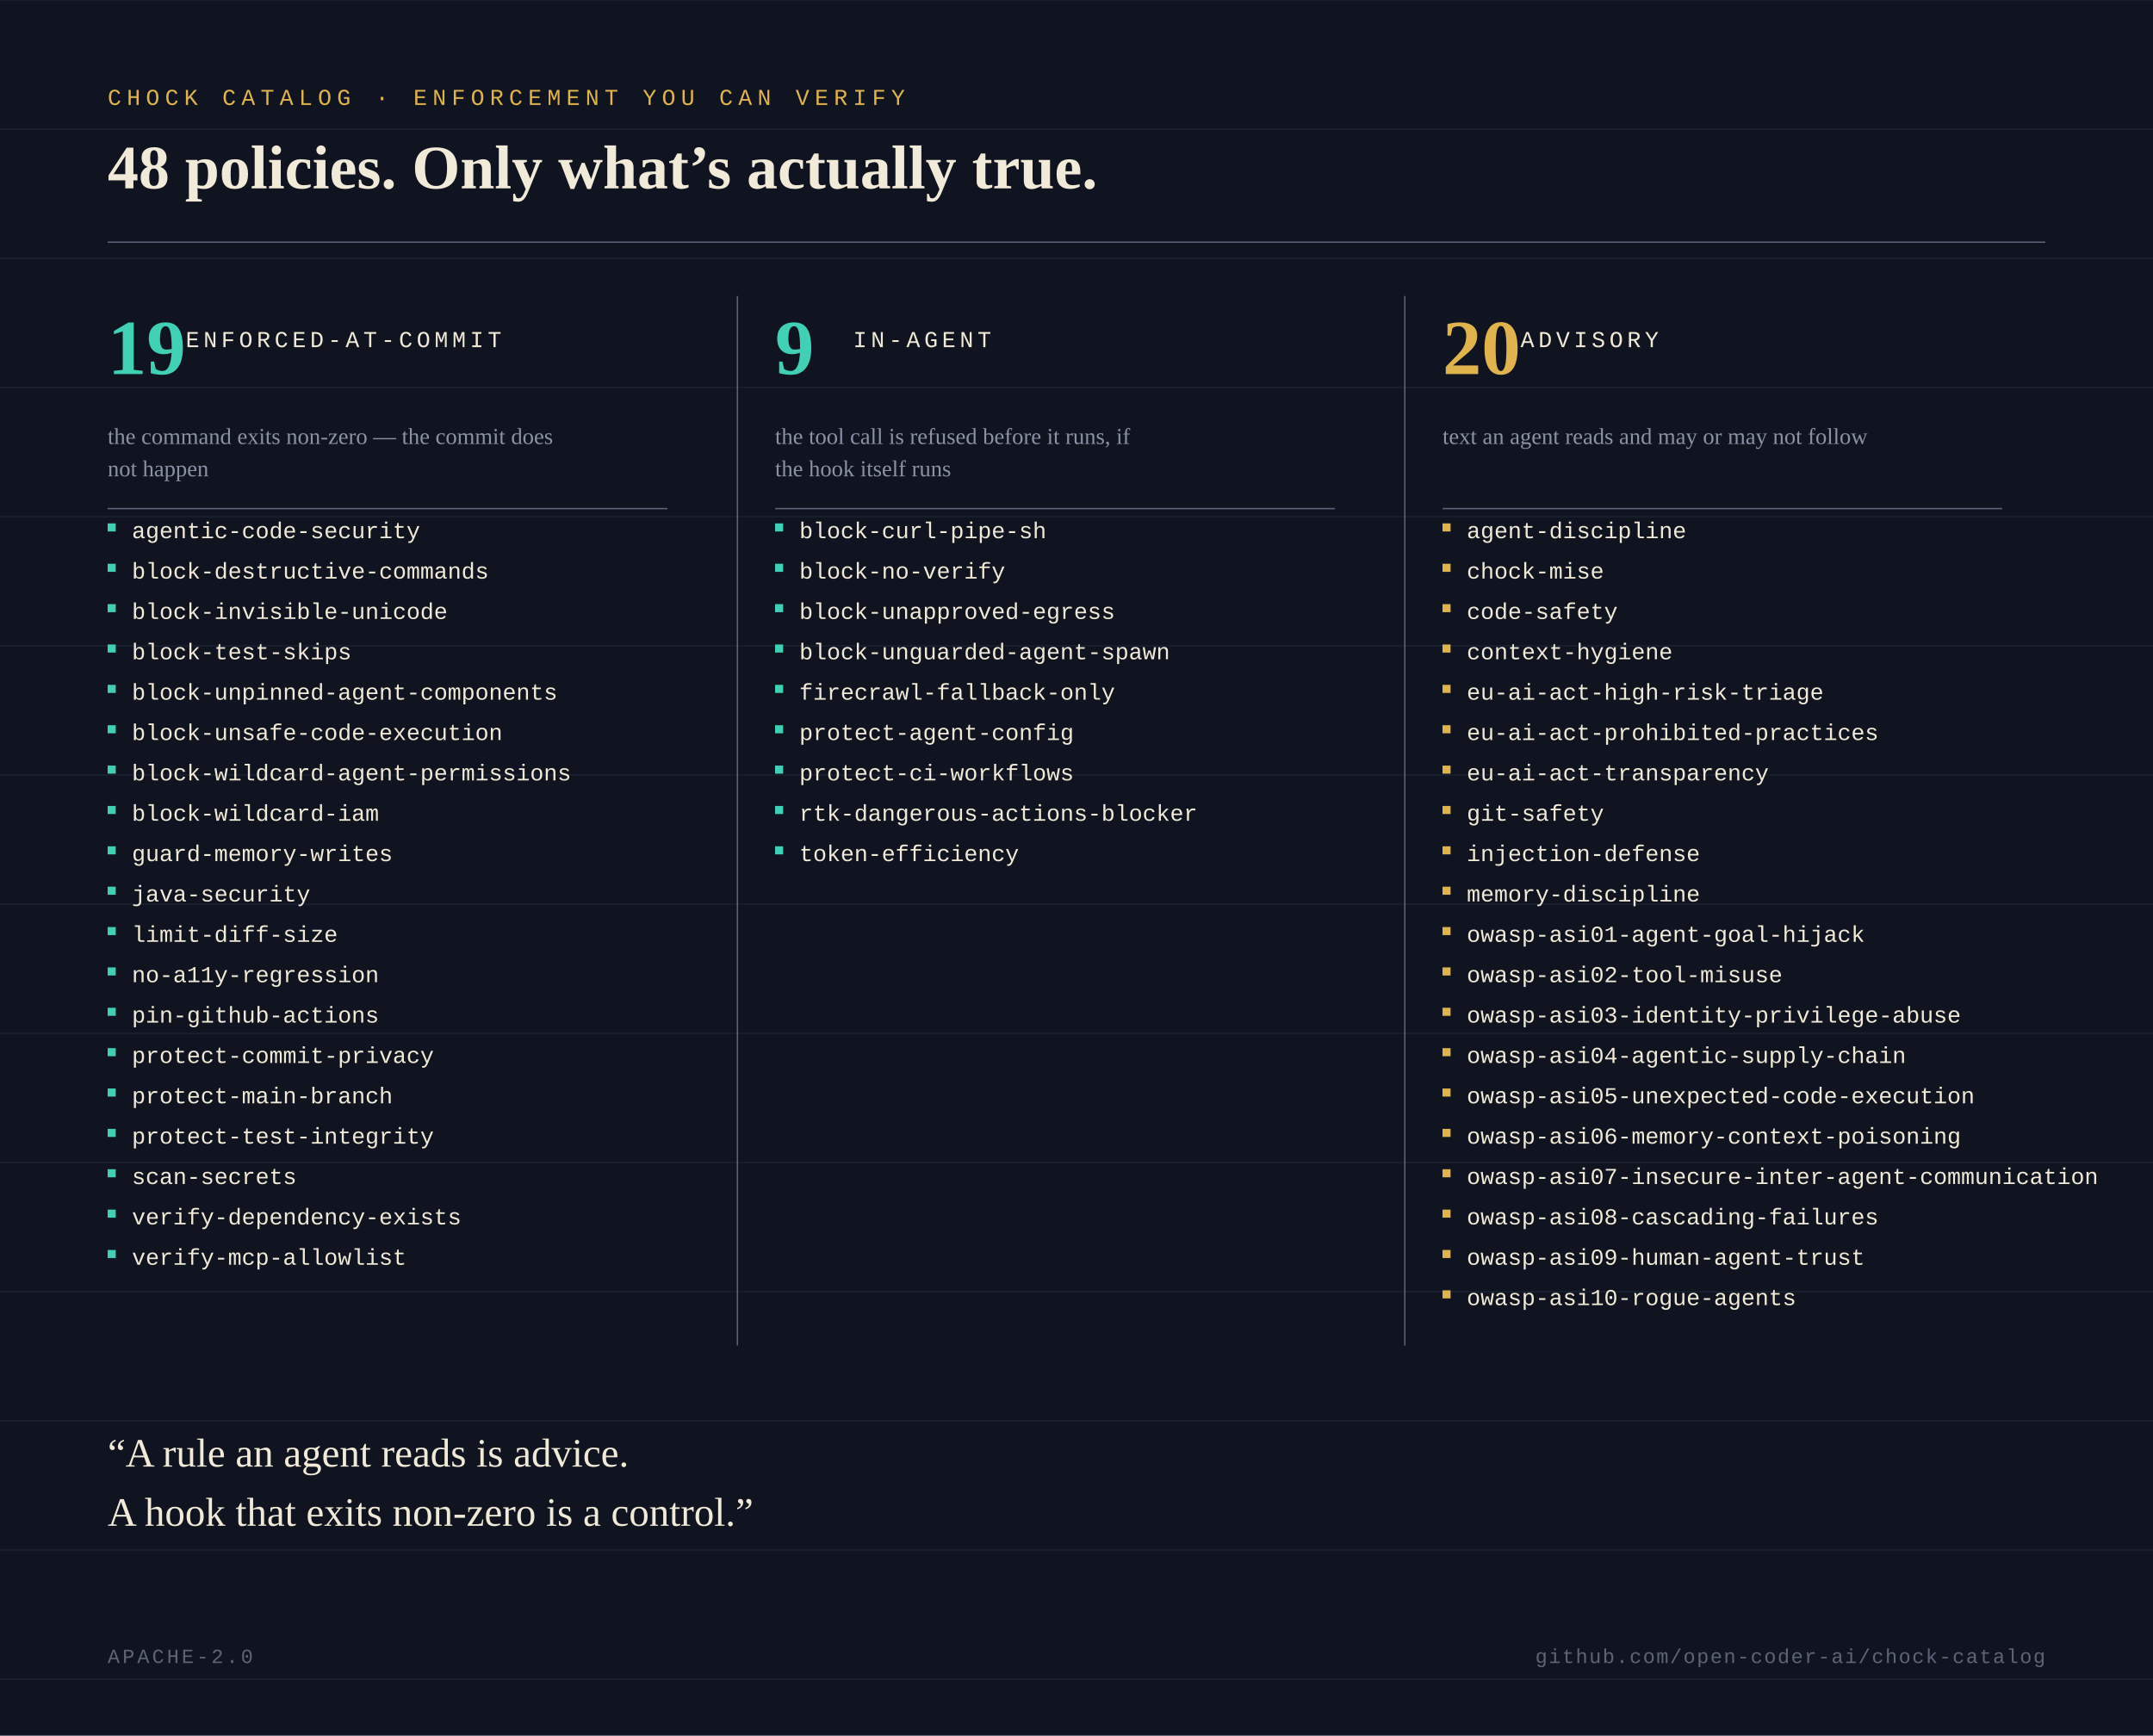
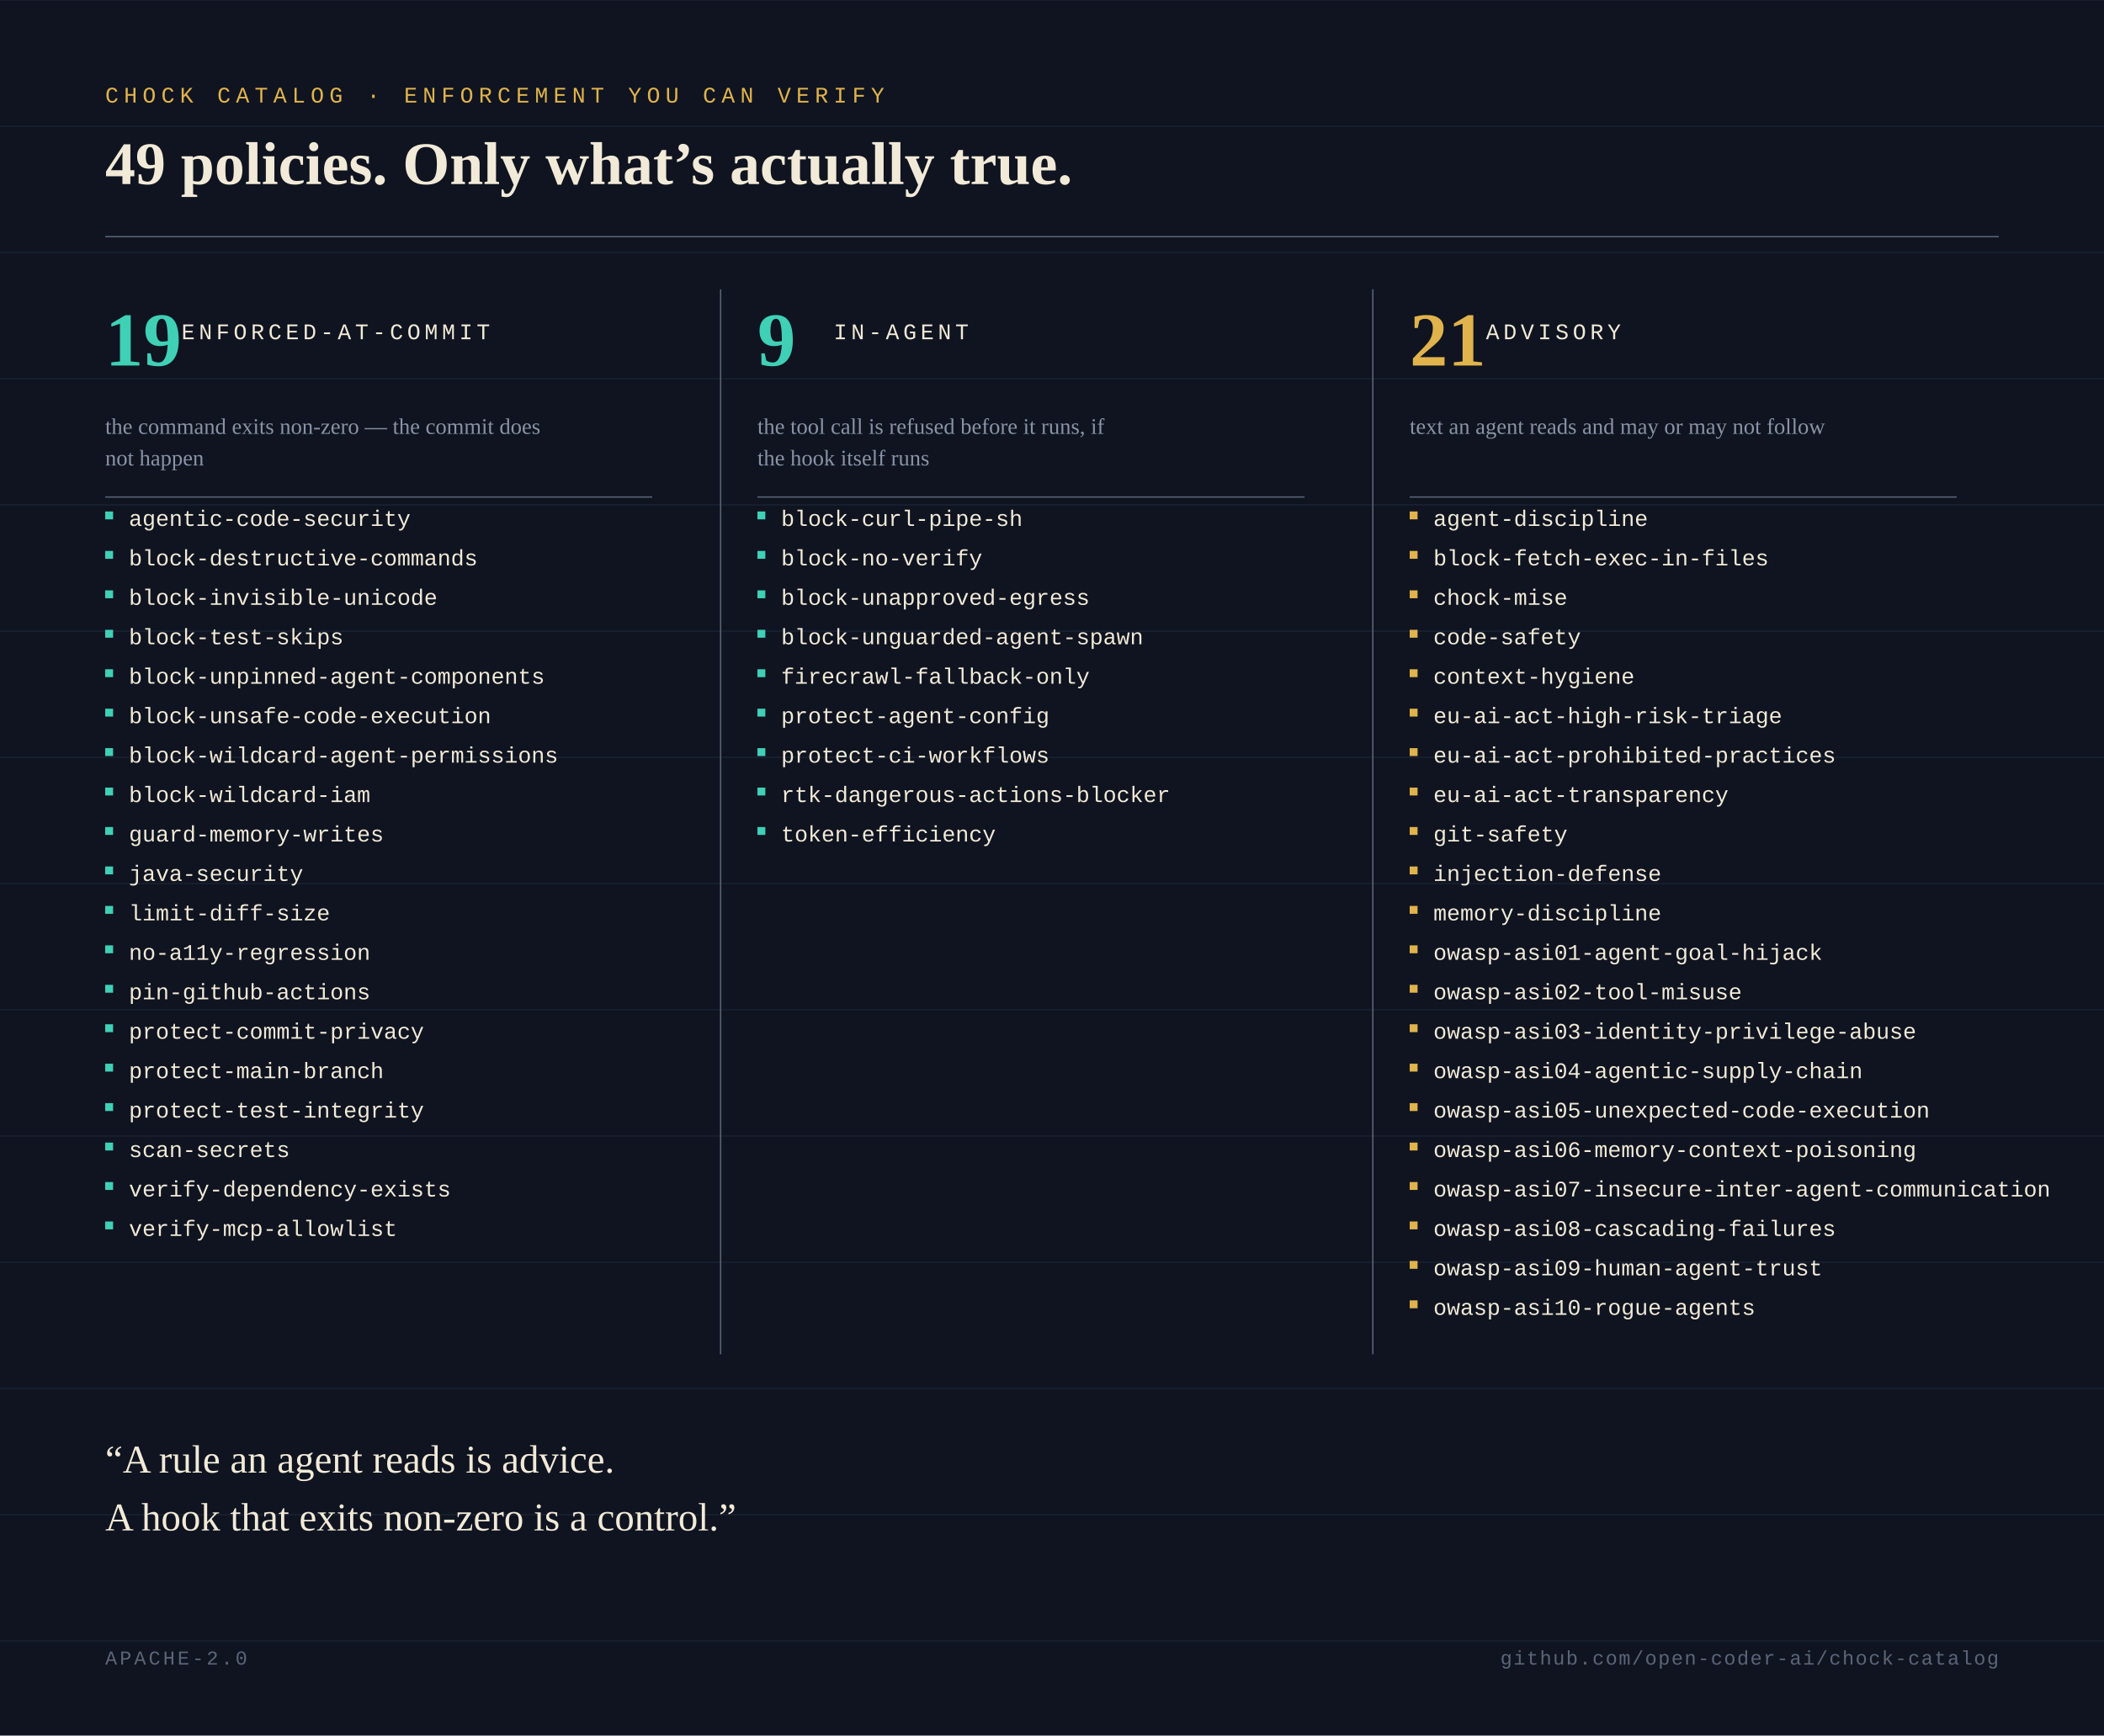
- <svg xmlns="http://www.w3.org/2000/svg" viewBox="0 0 1600 1290" width="1600" height="1290" role="img" aria-label="48 policies: 19 enforced-at-commit, 9 in-agent, 20 advisory">
-   <rect width="1600" height="1290" fill="#0f1420" />
+ <svg xmlns="http://www.w3.org/2000/svg" viewBox="0 0 1600 1320" width="1600" height="1320" role="img" aria-label="49 policies: 19 enforced-at-commit, 9 in-agent, 21 advisory">
+   <rect width="1600" height="1320" fill="#0f1420" />
  <line x1="0" y1="0" x2="1600" y2="0" stroke="#1a2130" stroke-width="1" />
  <line x1="0" y1="96" x2="1600" y2="96" stroke="#1a2130" stroke-width="1" />
  <line x1="0" y1="192" x2="1600" y2="192" stroke="#1a2130" stroke-width="1" />
  <line x1="0" y1="288" x2="1600" y2="288" stroke="#1a2130" stroke-width="1" />
  <line x1="0" y1="384" x2="1600" y2="384" stroke="#1a2130" stroke-width="1" />
  <line x1="0" y1="480" x2="1600" y2="480" stroke="#1a2130" stroke-width="1" />
  <line x1="0" y1="576" x2="1600" y2="576" stroke="#1a2130" stroke-width="1" />
  <line x1="0" y1="672" x2="1600" y2="672" stroke="#1a2130" stroke-width="1" />
  <line x1="0" y1="768" x2="1600" y2="768" stroke="#1a2130" stroke-width="1" />
  <line x1="0" y1="864" x2="1600" y2="864" stroke="#1a2130" stroke-width="1" />
  <line x1="0" y1="960" x2="1600" y2="960" stroke="#1a2130" stroke-width="1" />
  <line x1="0" y1="1056" x2="1600" y2="1056" stroke="#1a2130" stroke-width="1" />
  <line x1="0" y1="1152" x2="1600" y2="1152" stroke="#1a2130" stroke-width="1" />
  <line x1="0" y1="1248" x2="1600" y2="1248" stroke="#1a2130" stroke-width="1" />
  <text x="80" y="78" font-family="'Cascadia Code', Consolas, 'Courier New', monospace" font-size="17" letter-spacing="4" fill="#e0b34c">CHOCK CATALOG · ENFORCEMENT YOU CAN VERIFY</text>
-   <text x="80" y="140" font-family="Georgia, 'Times New Roman', serif" font-size="46" font-weight="bold" fill="#f2ead8">48 policies. Only what’s actually true.</text>
+   <text x="80" y="140" font-family="Georgia, 'Times New Roman', serif" font-size="46" font-weight="bold" fill="#f2ead8">49 policies. Only what’s actually true.</text>
  <line x1="80" y1="180" x2="1520" y2="180" stroke="#5c6577" stroke-width="1" />
  <text x="80" y="278" font-family="Georgia, 'Times New Roman', serif" font-size="58" font-weight="bold" fill="#3fd0b6">19</text>
  <text x="138" y="258" font-family="'Cascadia Code', Consolas, 'Courier New', monospace" font-size="17" letter-spacing="3" fill="#f2ead8">ENFORCED-AT-COMMIT</text>
  <text x="80" y="330" font-family="Georgia, 'Times New Roman', serif" font-size="17" fill="#8a93a6">the command exits non-zero — the commit does</text>
  <text x="80" y="354" font-family="Georgia, 'Times New Roman', serif" font-size="17" fill="#8a93a6">not happen</text>
  <line x1="80" y1="378" x2="496" y2="378" stroke="#5c6577" stroke-width="1" />
  <rect x="80" y="389" width="6" height="6" fill="#3fd0b6" />
  <text x="98" y="400" font-family="'Cascadia Code', Consolas, 'Courier New', monospace" font-size="17" fill="#f2ead8">agentic-code-security</text>
  <rect x="80" y="419" width="6" height="6" fill="#3fd0b6" />
  <text x="98" y="430" font-family="'Cascadia Code', Consolas, 'Courier New', monospace" font-size="17" fill="#f2ead8">block-destructive-commands</text>
  <rect x="80" y="449" width="6" height="6" fill="#3fd0b6" />
  <text x="98" y="460" font-family="'Cascadia Code', Consolas, 'Courier New', monospace" font-size="17" fill="#f2ead8">block-invisible-unicode</text>
  <rect x="80" y="479" width="6" height="6" fill="#3fd0b6" />
  <text x="98" y="490" font-family="'Cascadia Code', Consolas, 'Courier New', monospace" font-size="17" fill="#f2ead8">block-test-skips</text>
  <rect x="80" y="509" width="6" height="6" fill="#3fd0b6" />
  <text x="98" y="520" font-family="'Cascadia Code', Consolas, 'Courier New', monospace" font-size="17" fill="#f2ead8">block-unpinned-agent-components</text>
  <rect x="80" y="539" width="6" height="6" fill="#3fd0b6" />
  <text x="98" y="550" font-family="'Cascadia Code', Consolas, 'Courier New', monospace" font-size="17" fill="#f2ead8">block-unsafe-code-execution</text>
  <rect x="80" y="569" width="6" height="6" fill="#3fd0b6" />
  <text x="98" y="580" font-family="'Cascadia Code', Consolas, 'Courier New', monospace" font-size="17" fill="#f2ead8">block-wildcard-agent-permissions</text>
  <rect x="80" y="599" width="6" height="6" fill="#3fd0b6" />
  <text x="98" y="610" font-family="'Cascadia Code', Consolas, 'Courier New', monospace" font-size="17" fill="#f2ead8">block-wildcard-iam</text>
  <rect x="80" y="629" width="6" height="6" fill="#3fd0b6" />
  <text x="98" y="640" font-family="'Cascadia Code', Consolas, 'Courier New', monospace" font-size="17" fill="#f2ead8">guard-memory-writes</text>
  <rect x="80" y="659" width="6" height="6" fill="#3fd0b6" />
  <text x="98" y="670" font-family="'Cascadia Code', Consolas, 'Courier New', monospace" font-size="17" fill="#f2ead8">java-security</text>
  <rect x="80" y="689" width="6" height="6" fill="#3fd0b6" />
  <text x="98" y="700" font-family="'Cascadia Code', Consolas, 'Courier New', monospace" font-size="17" fill="#f2ead8">limit-diff-size</text>
  <rect x="80" y="719" width="6" height="6" fill="#3fd0b6" />
  <text x="98" y="730" font-family="'Cascadia Code', Consolas, 'Courier New', monospace" font-size="17" fill="#f2ead8">no-a11y-regression</text>
  <rect x="80" y="749" width="6" height="6" fill="#3fd0b6" />
  <text x="98" y="760" font-family="'Cascadia Code', Consolas, 'Courier New', monospace" font-size="17" fill="#f2ead8">pin-github-actions</text>
  <rect x="80" y="779" width="6" height="6" fill="#3fd0b6" />
  <text x="98" y="790" font-family="'Cascadia Code', Consolas, 'Courier New', monospace" font-size="17" fill="#f2ead8">protect-commit-privacy</text>
  <rect x="80" y="809" width="6" height="6" fill="#3fd0b6" />
  <text x="98" y="820" font-family="'Cascadia Code', Consolas, 'Courier New', monospace" font-size="17" fill="#f2ead8">protect-main-branch</text>
  <rect x="80" y="839" width="6" height="6" fill="#3fd0b6" />
  <text x="98" y="850" font-family="'Cascadia Code', Consolas, 'Courier New', monospace" font-size="17" fill="#f2ead8">protect-test-integrity</text>
  <rect x="80" y="869" width="6" height="6" fill="#3fd0b6" />
  <text x="98" y="880" font-family="'Cascadia Code', Consolas, 'Courier New', monospace" font-size="17" fill="#f2ead8">scan-secrets</text>
  <rect x="80" y="899" width="6" height="6" fill="#3fd0b6" />
  <text x="98" y="910" font-family="'Cascadia Code', Consolas, 'Courier New', monospace" font-size="17" fill="#f2ead8">verify-dependency-exists</text>
  <rect x="80" y="929" width="6" height="6" fill="#3fd0b6" />
  <text x="98" y="940" font-family="'Cascadia Code', Consolas, 'Courier New', monospace" font-size="17" fill="#f2ead8">verify-mcp-allowlist</text>
-   <line x1="548" y1="220" x2="548" y2="1000" stroke="#5c6577" stroke-width="1" />
+   <line x1="548" y1="220" x2="548" y2="1030" stroke="#5c6577" stroke-width="1" />
  <text x="576" y="278" font-family="Georgia, 'Times New Roman', serif" font-size="58" font-weight="bold" fill="#3fd0b6">9</text>
  <text x="634" y="258" font-family="'Cascadia Code', Consolas, 'Courier New', monospace" font-size="17" letter-spacing="3" fill="#f2ead8">IN-AGENT</text>
  <text x="576" y="330" font-family="Georgia, 'Times New Roman', serif" font-size="17" fill="#8a93a6">the tool call is refused before it runs, if</text>
  <text x="576" y="354" font-family="Georgia, 'Times New Roman', serif" font-size="17" fill="#8a93a6">the hook itself runs</text>
  <line x1="576" y1="378" x2="992" y2="378" stroke="#5c6577" stroke-width="1" />
  <rect x="576" y="389" width="6" height="6" fill="#3fd0b6" />
  <text x="594" y="400" font-family="'Cascadia Code', Consolas, 'Courier New', monospace" font-size="17" fill="#f2ead8">block-curl-pipe-sh</text>
  <rect x="576" y="419" width="6" height="6" fill="#3fd0b6" />
  <text x="594" y="430" font-family="'Cascadia Code', Consolas, 'Courier New', monospace" font-size="17" fill="#f2ead8">block-no-verify</text>
  <rect x="576" y="449" width="6" height="6" fill="#3fd0b6" />
  <text x="594" y="460" font-family="'Cascadia Code', Consolas, 'Courier New', monospace" font-size="17" fill="#f2ead8">block-unapproved-egress</text>
  <rect x="576" y="479" width="6" height="6" fill="#3fd0b6" />
  <text x="594" y="490" font-family="'Cascadia Code', Consolas, 'Courier New', monospace" font-size="17" fill="#f2ead8">block-unguarded-agent-spawn</text>
  <rect x="576" y="509" width="6" height="6" fill="#3fd0b6" />
  <text x="594" y="520" font-family="'Cascadia Code', Consolas, 'Courier New', monospace" font-size="17" fill="#f2ead8">firecrawl-fallback-only</text>
  <rect x="576" y="539" width="6" height="6" fill="#3fd0b6" />
  <text x="594" y="550" font-family="'Cascadia Code', Consolas, 'Courier New', monospace" font-size="17" fill="#f2ead8">protect-agent-config</text>
  <rect x="576" y="569" width="6" height="6" fill="#3fd0b6" />
  <text x="594" y="580" font-family="'Cascadia Code', Consolas, 'Courier New', monospace" font-size="17" fill="#f2ead8">protect-ci-workflows</text>
  <rect x="576" y="599" width="6" height="6" fill="#3fd0b6" />
  <text x="594" y="610" font-family="'Cascadia Code', Consolas, 'Courier New', monospace" font-size="17" fill="#f2ead8">rtk-dangerous-actions-blocker</text>
  <rect x="576" y="629" width="6" height="6" fill="#3fd0b6" />
  <text x="594" y="640" font-family="'Cascadia Code', Consolas, 'Courier New', monospace" font-size="17" fill="#f2ead8">token-efficiency</text>
-   <line x1="1044" y1="220" x2="1044" y2="1000" stroke="#5c6577" stroke-width="1" />
-   <text x="1072" y="278" font-family="Georgia, 'Times New Roman', serif" font-size="58" font-weight="bold" fill="#e0b34c">20</text>
+   <line x1="1044" y1="220" x2="1044" y2="1030" stroke="#5c6577" stroke-width="1" />
+   <text x="1072" y="278" font-family="Georgia, 'Times New Roman', serif" font-size="58" font-weight="bold" fill="#e0b34c">21</text>
  <text x="1130" y="258" font-family="'Cascadia Code', Consolas, 'Courier New', monospace" font-size="17" letter-spacing="3" fill="#f2ead8">ADVISORY</text>
  <text x="1072" y="330" font-family="Georgia, 'Times New Roman', serif" font-size="17" fill="#8a93a6">text an agent reads and may or may not follow</text>
  <line x1="1072" y1="378" x2="1488" y2="378" stroke="#5c6577" stroke-width="1" />
  <rect x="1072" y="389" width="6" height="6" fill="#e0b34c" />
  <text x="1090" y="400" font-family="'Cascadia Code', Consolas, 'Courier New', monospace" font-size="17" fill="#f2ead8">agent-discipline</text>
  <rect x="1072" y="419" width="6" height="6" fill="#e0b34c" />
-   <text x="1090" y="430" font-family="'Cascadia Code', Consolas, 'Courier New', monospace" font-size="17" fill="#f2ead8">chock-mise</text>
+   <text x="1090" y="430" font-family="'Cascadia Code', Consolas, 'Courier New', monospace" font-size="17" fill="#f2ead8">block-fetch-exec-in-files</text>
  <rect x="1072" y="449" width="6" height="6" fill="#e0b34c" />
-   <text x="1090" y="460" font-family="'Cascadia Code', Consolas, 'Courier New', monospace" font-size="17" fill="#f2ead8">code-safety</text>
+   <text x="1090" y="460" font-family="'Cascadia Code', Consolas, 'Courier New', monospace" font-size="17" fill="#f2ead8">chock-mise</text>
  <rect x="1072" y="479" width="6" height="6" fill="#e0b34c" />
-   <text x="1090" y="490" font-family="'Cascadia Code', Consolas, 'Courier New', monospace" font-size="17" fill="#f2ead8">context-hygiene</text>
+   <text x="1090" y="490" font-family="'Cascadia Code', Consolas, 'Courier New', monospace" font-size="17" fill="#f2ead8">code-safety</text>
  <rect x="1072" y="509" width="6" height="6" fill="#e0b34c" />
-   <text x="1090" y="520" font-family="'Cascadia Code', Consolas, 'Courier New', monospace" font-size="17" fill="#f2ead8">eu-ai-act-high-risk-triage</text>
+   <text x="1090" y="520" font-family="'Cascadia Code', Consolas, 'Courier New', monospace" font-size="17" fill="#f2ead8">context-hygiene</text>
  <rect x="1072" y="539" width="6" height="6" fill="#e0b34c" />
-   <text x="1090" y="550" font-family="'Cascadia Code', Consolas, 'Courier New', monospace" font-size="17" fill="#f2ead8">eu-ai-act-prohibited-practices</text>
+   <text x="1090" y="550" font-family="'Cascadia Code', Consolas, 'Courier New', monospace" font-size="17" fill="#f2ead8">eu-ai-act-high-risk-triage</text>
  <rect x="1072" y="569" width="6" height="6" fill="#e0b34c" />
-   <text x="1090" y="580" font-family="'Cascadia Code', Consolas, 'Courier New', monospace" font-size="17" fill="#f2ead8">eu-ai-act-transparency</text>
+   <text x="1090" y="580" font-family="'Cascadia Code', Consolas, 'Courier New', monospace" font-size="17" fill="#f2ead8">eu-ai-act-prohibited-practices</text>
  <rect x="1072" y="599" width="6" height="6" fill="#e0b34c" />
-   <text x="1090" y="610" font-family="'Cascadia Code', Consolas, 'Courier New', monospace" font-size="17" fill="#f2ead8">git-safety</text>
+   <text x="1090" y="610" font-family="'Cascadia Code', Consolas, 'Courier New', monospace" font-size="17" fill="#f2ead8">eu-ai-act-transparency</text>
  <rect x="1072" y="629" width="6" height="6" fill="#e0b34c" />
-   <text x="1090" y="640" font-family="'Cascadia Code', Consolas, 'Courier New', monospace" font-size="17" fill="#f2ead8">injection-defense</text>
+   <text x="1090" y="640" font-family="'Cascadia Code', Consolas, 'Courier New', monospace" font-size="17" fill="#f2ead8">git-safety</text>
  <rect x="1072" y="659" width="6" height="6" fill="#e0b34c" />
-   <text x="1090" y="670" font-family="'Cascadia Code', Consolas, 'Courier New', monospace" font-size="17" fill="#f2ead8">memory-discipline</text>
+   <text x="1090" y="670" font-family="'Cascadia Code', Consolas, 'Courier New', monospace" font-size="17" fill="#f2ead8">injection-defense</text>
  <rect x="1072" y="689" width="6" height="6" fill="#e0b34c" />
-   <text x="1090" y="700" font-family="'Cascadia Code', Consolas, 'Courier New', monospace" font-size="17" fill="#f2ead8">owasp-asi01-agent-goal-hijack</text>
+   <text x="1090" y="700" font-family="'Cascadia Code', Consolas, 'Courier New', monospace" font-size="17" fill="#f2ead8">memory-discipline</text>
  <rect x="1072" y="719" width="6" height="6" fill="#e0b34c" />
-   <text x="1090" y="730" font-family="'Cascadia Code', Consolas, 'Courier New', monospace" font-size="17" fill="#f2ead8">owasp-asi02-tool-misuse</text>
+   <text x="1090" y="730" font-family="'Cascadia Code', Consolas, 'Courier New', monospace" font-size="17" fill="#f2ead8">owasp-asi01-agent-goal-hijack</text>
  <rect x="1072" y="749" width="6" height="6" fill="#e0b34c" />
-   <text x="1090" y="760" font-family="'Cascadia Code', Consolas, 'Courier New', monospace" font-size="17" fill="#f2ead8">owasp-asi03-identity-privilege-abuse</text>
+   <text x="1090" y="760" font-family="'Cascadia Code', Consolas, 'Courier New', monospace" font-size="17" fill="#f2ead8">owasp-asi02-tool-misuse</text>
  <rect x="1072" y="779" width="6" height="6" fill="#e0b34c" />
-   <text x="1090" y="790" font-family="'Cascadia Code', Consolas, 'Courier New', monospace" font-size="17" fill="#f2ead8">owasp-asi04-agentic-supply-chain</text>
+   <text x="1090" y="790" font-family="'Cascadia Code', Consolas, 'Courier New', monospace" font-size="17" fill="#f2ead8">owasp-asi03-identity-privilege-abuse</text>
  <rect x="1072" y="809" width="6" height="6" fill="#e0b34c" />
-   <text x="1090" y="820" font-family="'Cascadia Code', Consolas, 'Courier New', monospace" font-size="17" fill="#f2ead8">owasp-asi05-unexpected-code-execution</text>
+   <text x="1090" y="820" font-family="'Cascadia Code', Consolas, 'Courier New', monospace" font-size="17" fill="#f2ead8">owasp-asi04-agentic-supply-chain</text>
  <rect x="1072" y="839" width="6" height="6" fill="#e0b34c" />
-   <text x="1090" y="850" font-family="'Cascadia Code', Consolas, 'Courier New', monospace" font-size="17" fill="#f2ead8">owasp-asi06-memory-context-poisoning</text>
+   <text x="1090" y="850" font-family="'Cascadia Code', Consolas, 'Courier New', monospace" font-size="17" fill="#f2ead8">owasp-asi05-unexpected-code-execution</text>
  <rect x="1072" y="869" width="6" height="6" fill="#e0b34c" />
-   <text x="1090" y="880" font-family="'Cascadia Code', Consolas, 'Courier New', monospace" font-size="17" fill="#f2ead8">owasp-asi07-insecure-inter-agent-communication</text>
+   <text x="1090" y="880" font-family="'Cascadia Code', Consolas, 'Courier New', monospace" font-size="17" fill="#f2ead8">owasp-asi06-memory-context-poisoning</text>
  <rect x="1072" y="899" width="6" height="6" fill="#e0b34c" />
-   <text x="1090" y="910" font-family="'Cascadia Code', Consolas, 'Courier New', monospace" font-size="17" fill="#f2ead8">owasp-asi08-cascading-failures</text>
+   <text x="1090" y="910" font-family="'Cascadia Code', Consolas, 'Courier New', monospace" font-size="17" fill="#f2ead8">owasp-asi07-insecure-inter-agent-communication</text>
  <rect x="1072" y="929" width="6" height="6" fill="#e0b34c" />
-   <text x="1090" y="940" font-family="'Cascadia Code', Consolas, 'Courier New', monospace" font-size="17" fill="#f2ead8">owasp-asi09-human-agent-trust</text>
+   <text x="1090" y="940" font-family="'Cascadia Code', Consolas, 'Courier New', monospace" font-size="17" fill="#f2ead8">owasp-asi08-cascading-failures</text>
  <rect x="1072" y="959" width="6" height="6" fill="#e0b34c" />
-   <text x="1090" y="970" font-family="'Cascadia Code', Consolas, 'Courier New', monospace" font-size="17" fill="#f2ead8">owasp-asi10-rogue-agents</text>
-   <text x="80" y="1090" font-family="Georgia, 'Times New Roman', serif" font-size="30" fill="#f2ead8">“A rule an agent reads is advice.</text>
-   <text x="80" y="1134" font-family="Georgia, 'Times New Roman', serif" font-size="30" fill="#f2ead8">A hook that exits non-zero is a control.”</text>
-   <text x="80" y="1236" font-family="'Cascadia Code', Consolas, 'Courier New', monospace" font-size="15" letter-spacing="2" fill="#5c6577">APACHE-2.0</text>
-   <text x="1520" y="1236" text-anchor="end" font-family="'Cascadia Code', Consolas, 'Courier New', monospace" font-size="15" letter-spacing="1" fill="#5c6577">github.com/open-coder-ai/chock-catalog</text>
+   <text x="1090" y="970" font-family="'Cascadia Code', Consolas, 'Courier New', monospace" font-size="17" fill="#f2ead8">owasp-asi09-human-agent-trust</text>
+   <rect x="1072" y="989" width="6" height="6" fill="#e0b34c" />
+   <text x="1090" y="1000" font-family="'Cascadia Code', Consolas, 'Courier New', monospace" font-size="17" fill="#f2ead8">owasp-asi10-rogue-agents</text>
+   <text x="80" y="1120" font-family="Georgia, 'Times New Roman', serif" font-size="30" fill="#f2ead8">“A rule an agent reads is advice.</text>
+   <text x="80" y="1164" font-family="Georgia, 'Times New Roman', serif" font-size="30" fill="#f2ead8">A hook that exits non-zero is a control.”</text>
+   <text x="80" y="1266" font-family="'Cascadia Code', Consolas, 'Courier New', monospace" font-size="15" letter-spacing="2" fill="#5c6577">APACHE-2.0</text>
+   <text x="1520" y="1266" text-anchor="end" font-family="'Cascadia Code', Consolas, 'Courier New', monospace" font-size="15" letter-spacing="1" fill="#5c6577">github.com/open-coder-ai/chock-catalog</text>
</svg>
